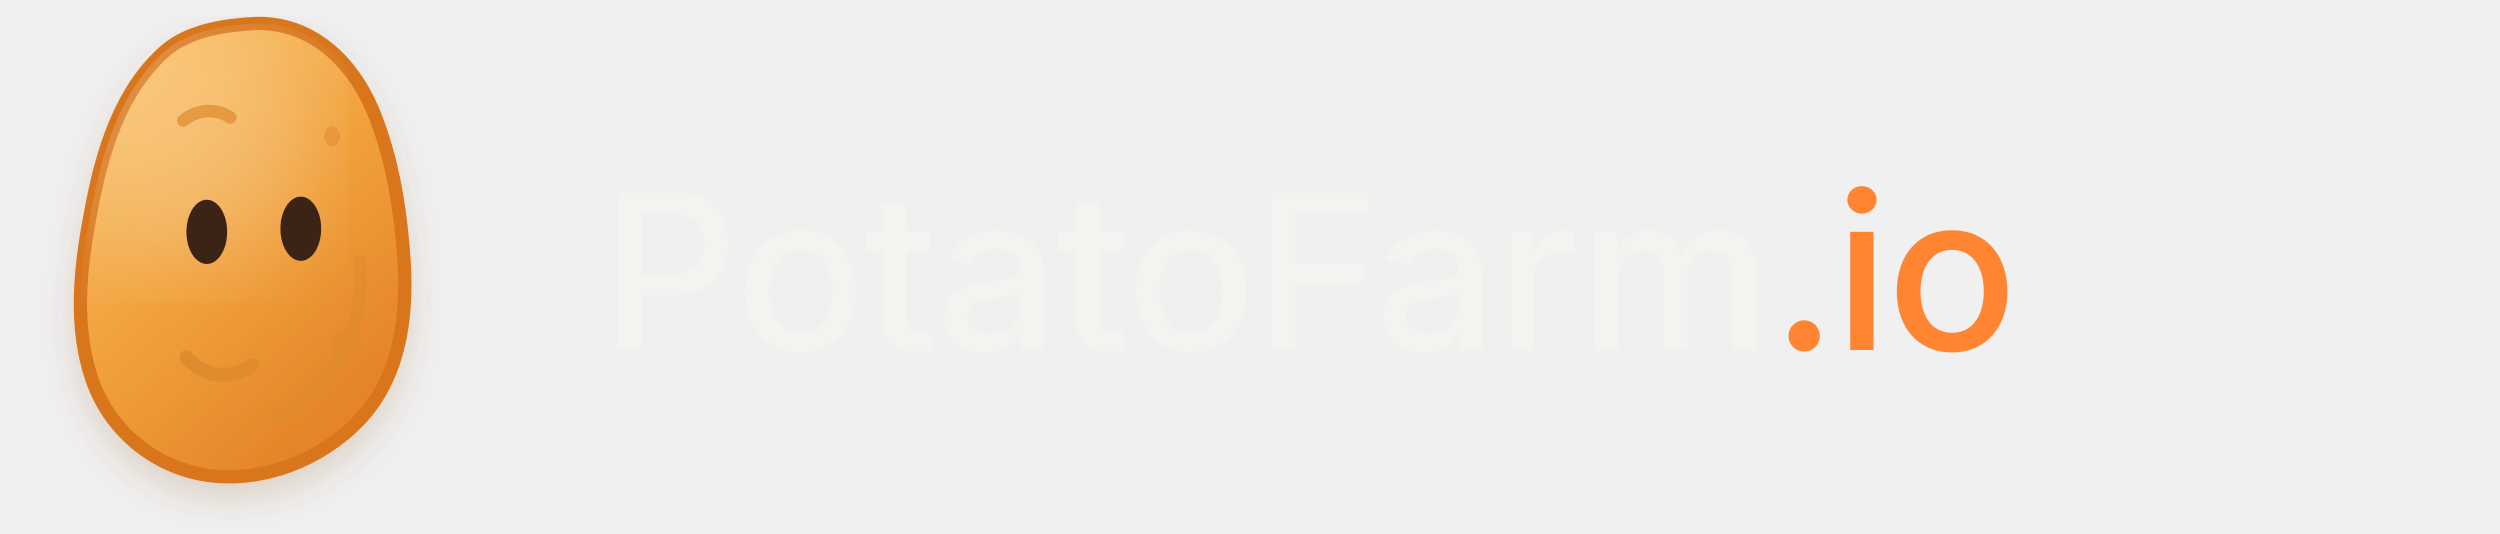
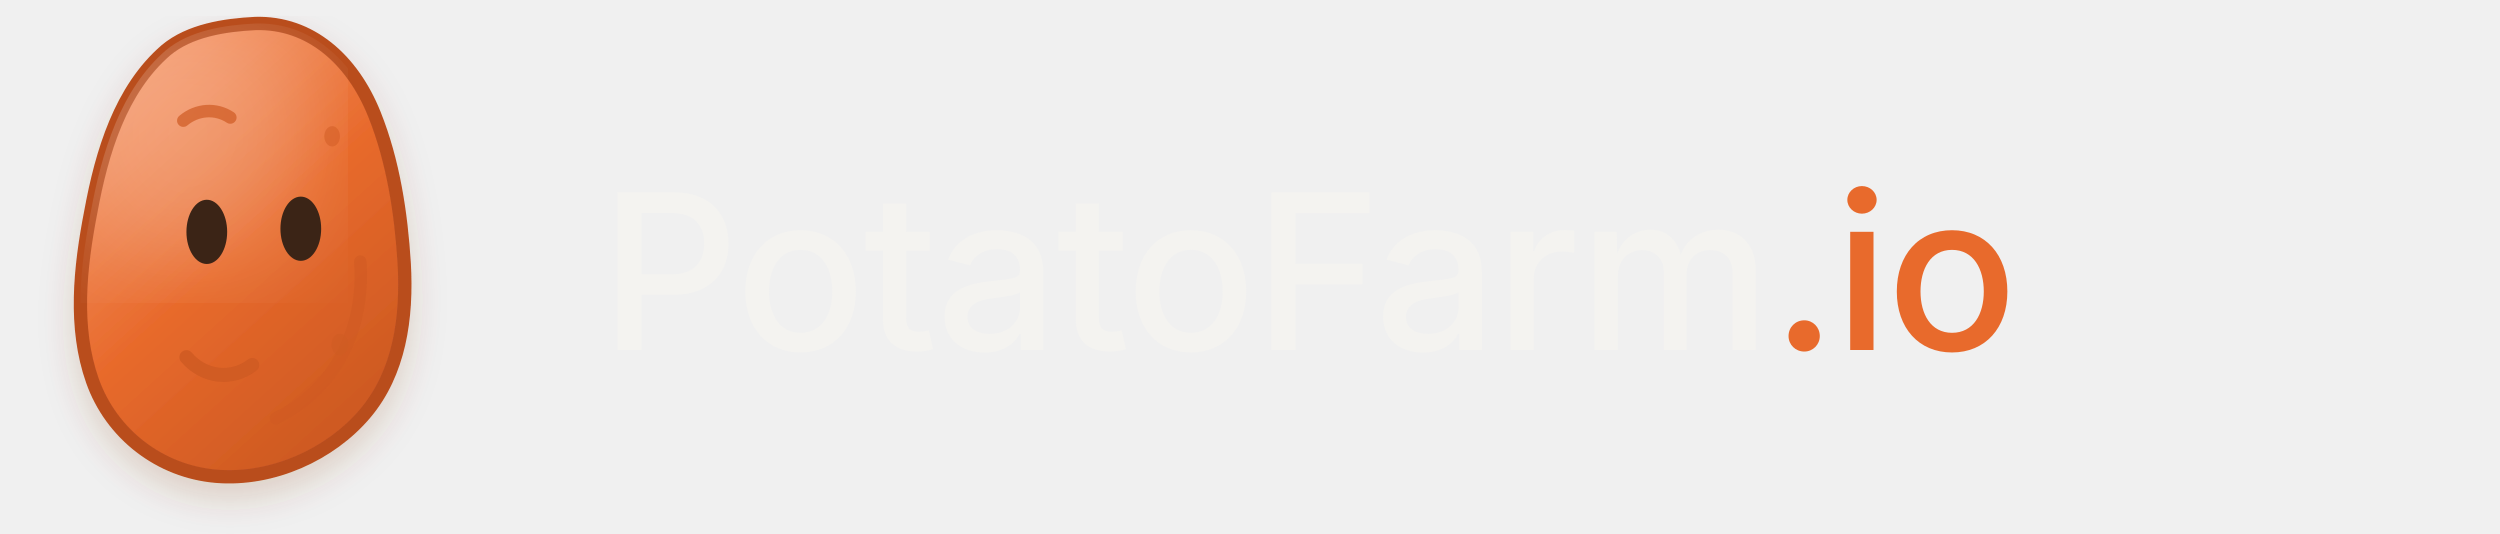
<svg xmlns="http://www.w3.org/2000/svg" viewBox="0 0 300 64" width="300" height="64">
  <g transform="scale(0.94)">
    <defs>
      <linearGradient id="shh2" x1="22%" y1="10%" x2="74%" y2="90%">
-         <stop offset="0" stop-color="#F8BA5E" />
-         <stop offset="0.5" stop-color="#F0A03A" />
-         <stop offset="1" stop-color="#E5842A" />
+         <stop offset="0" stop-color="#F39263" />
+         <stop offset="0.5" stop-color="#E86A2C" />
+         <stop offset="1" stop-color="#CF5A22" />
      </linearGradient>
      <filter id="blh2">
        <feGaussianBlur stdDeviation="7" />
      </filter>
      <filter id="dph2" x="-35%" y="-35%" width="180%" height="180%">
-         <feDropShadow dx="0" dy="2" stdDeviation="2.2" flood-color="#8A4310" flood-opacity="0.18" />
+         <feDropShadow dx="0" dy="2" stdDeviation="2.2" flood-color="#8A3810" flood-opacity="0.18" />
      </filter>
      <clipPath id="cph2">
        <path d="M32.6,3.0 C39.6,2.8 45.0,7.6 47.8,14.6 C50.2,20.6 51.2,27.2 51.6,33.6 C52.0,40.6 51.0,47.6 46.6,52.8 C42.2,58.0 34.8,61.4 27.6,60.8 C20.4,60.2 14.2,55.4 11.8,48.6 C9.4,41.8 10.2,34.2 11.6,27.0 C13.0,19.4 15.4,11.4 21.2,6.4 C24.2,3.9 28.6,3.2 32.6,3.0 Z" />
      </clipPath>
    </defs>
-     <path d="M32.6,3.0 C39.6,2.8 45.0,7.6 47.8,14.6 C50.2,20.6 51.2,27.2 51.6,33.6 C52.0,40.6 51.0,47.6 46.6,52.8 C42.2,58.0 34.8,61.4 27.6,60.8 C20.4,60.2 14.2,55.4 11.8,48.6 C9.4,41.8 10.2,34.2 11.6,27.0 C13.0,19.4 15.4,11.4 21.2,6.4 C24.2,3.9 28.6,3.2 32.6,3.0 Z" fill="url(#shh2)" stroke="#D9761C" stroke-width="1.7" stroke-linejoin="round" filter="url(#dph2)" />
+     <path d="M32.6,3.0 C39.6,2.8 45.0,7.6 47.8,14.6 C50.2,20.6 51.2,27.2 51.6,33.6 C52.0,40.6 51.0,47.6 46.6,52.8 C42.2,58.0 34.8,61.4 27.6,60.8 C20.4,60.2 14.2,55.4 11.8,48.6 C9.4,41.8 10.2,34.2 11.6,27.0 C13.0,19.4 15.4,11.4 21.2,6.4 C24.2,3.9 28.6,3.2 32.6,3.0 Z" fill="url(#shh2)" stroke="#B94E1F" stroke-width="1.7" stroke-linejoin="round" filter="url(#dph2)" />
    <g clip-path="url(#cph2)">
      <ellipse cx="24" cy="17" rx="17" ry="18" fill="#FFFFFF" opacity="0.20" filter="url(#blh2)" />
    </g>
    <ellipse cx="26.4" cy="29.6" rx="2.6" ry="4.1" fill="#3B2416" />
    <ellipse cx="38.4" cy="29.2" rx="2.6" ry="4.1" fill="#3B2416" />
-     <path d="M46.0,33.4 C46.6,42.0 42.8,49.8 35.2,53.4" fill="none" stroke="#DD8A2E" stroke-width="1.6" stroke-linecap="round" opacity="0.55" />
-     <path d="M23.8,45.6 C26.0,48.2 29.6,48.6 32.2,46.6" fill="none" stroke="#DD8A2E" stroke-width="1.8" stroke-linecap="round" opacity="0.85" />
-     <path d="M23.4,15.4 C25.2,13.9 27.6,13.8 29.4,15.0" fill="none" stroke="#DD8A2E" stroke-width="1.6" stroke-linecap="round" opacity="0.7" />
-     <ellipse cx="42.4" cy="17.4" rx="1.0" ry="1.3" fill="#DD8A2E" opacity="0.5" />
-     <ellipse cx="43.4" cy="44.0" rx="1.1" ry="1.4" fill="#DD8A2E" opacity="0.45" />
+     <path d="M46.0,33.4 C46.6,42.0 42.8,49.8 35.2,53.4" fill="none" stroke="#CF5A22" stroke-width="1.6" stroke-linecap="round" opacity="0.55" />
+     <path d="M23.8,45.6 C26.0,48.2 29.6,48.6 32.2,46.6" fill="none" stroke="#CF5A22" stroke-width="1.8" stroke-linecap="round" opacity="0.85" />
+     <path d="M23.4,15.4 C25.2,13.9 27.6,13.8 29.4,15.0" fill="none" stroke="#CF5A22" stroke-width="1.6" stroke-linecap="round" opacity="0.7" />
+     <ellipse cx="42.4" cy="17.4" rx="1.0" ry="1.3" fill="#CF5A22" opacity="0.5" />
+     <ellipse cx="43.4" cy="44.0" rx="1.1" ry="1.4" fill="#CF5A22" opacity="0.45" />
  </g>
-   <text x="72" y="42" font-family="Inter,-apple-system,BlinkMacSystemFont,'Segoe UI',Roboto,sans-serif" font-size="26" font-weight="500" letter-spacing="-0.3" fill="#F4F3F0">PotatoFarm<tspan fill="#FF8533">.io</tspan>
+   <text x="72" y="42" font-family="Inter,-apple-system,BlinkMacSystemFont,'Segoe UI',Roboto,sans-serif" font-size="26" font-weight="500" letter-spacing="-0.3" fill="#F4F3F0">PotatoFarm<tspan fill="#E86A2C">.io</tspan>
  </text>
</svg>
